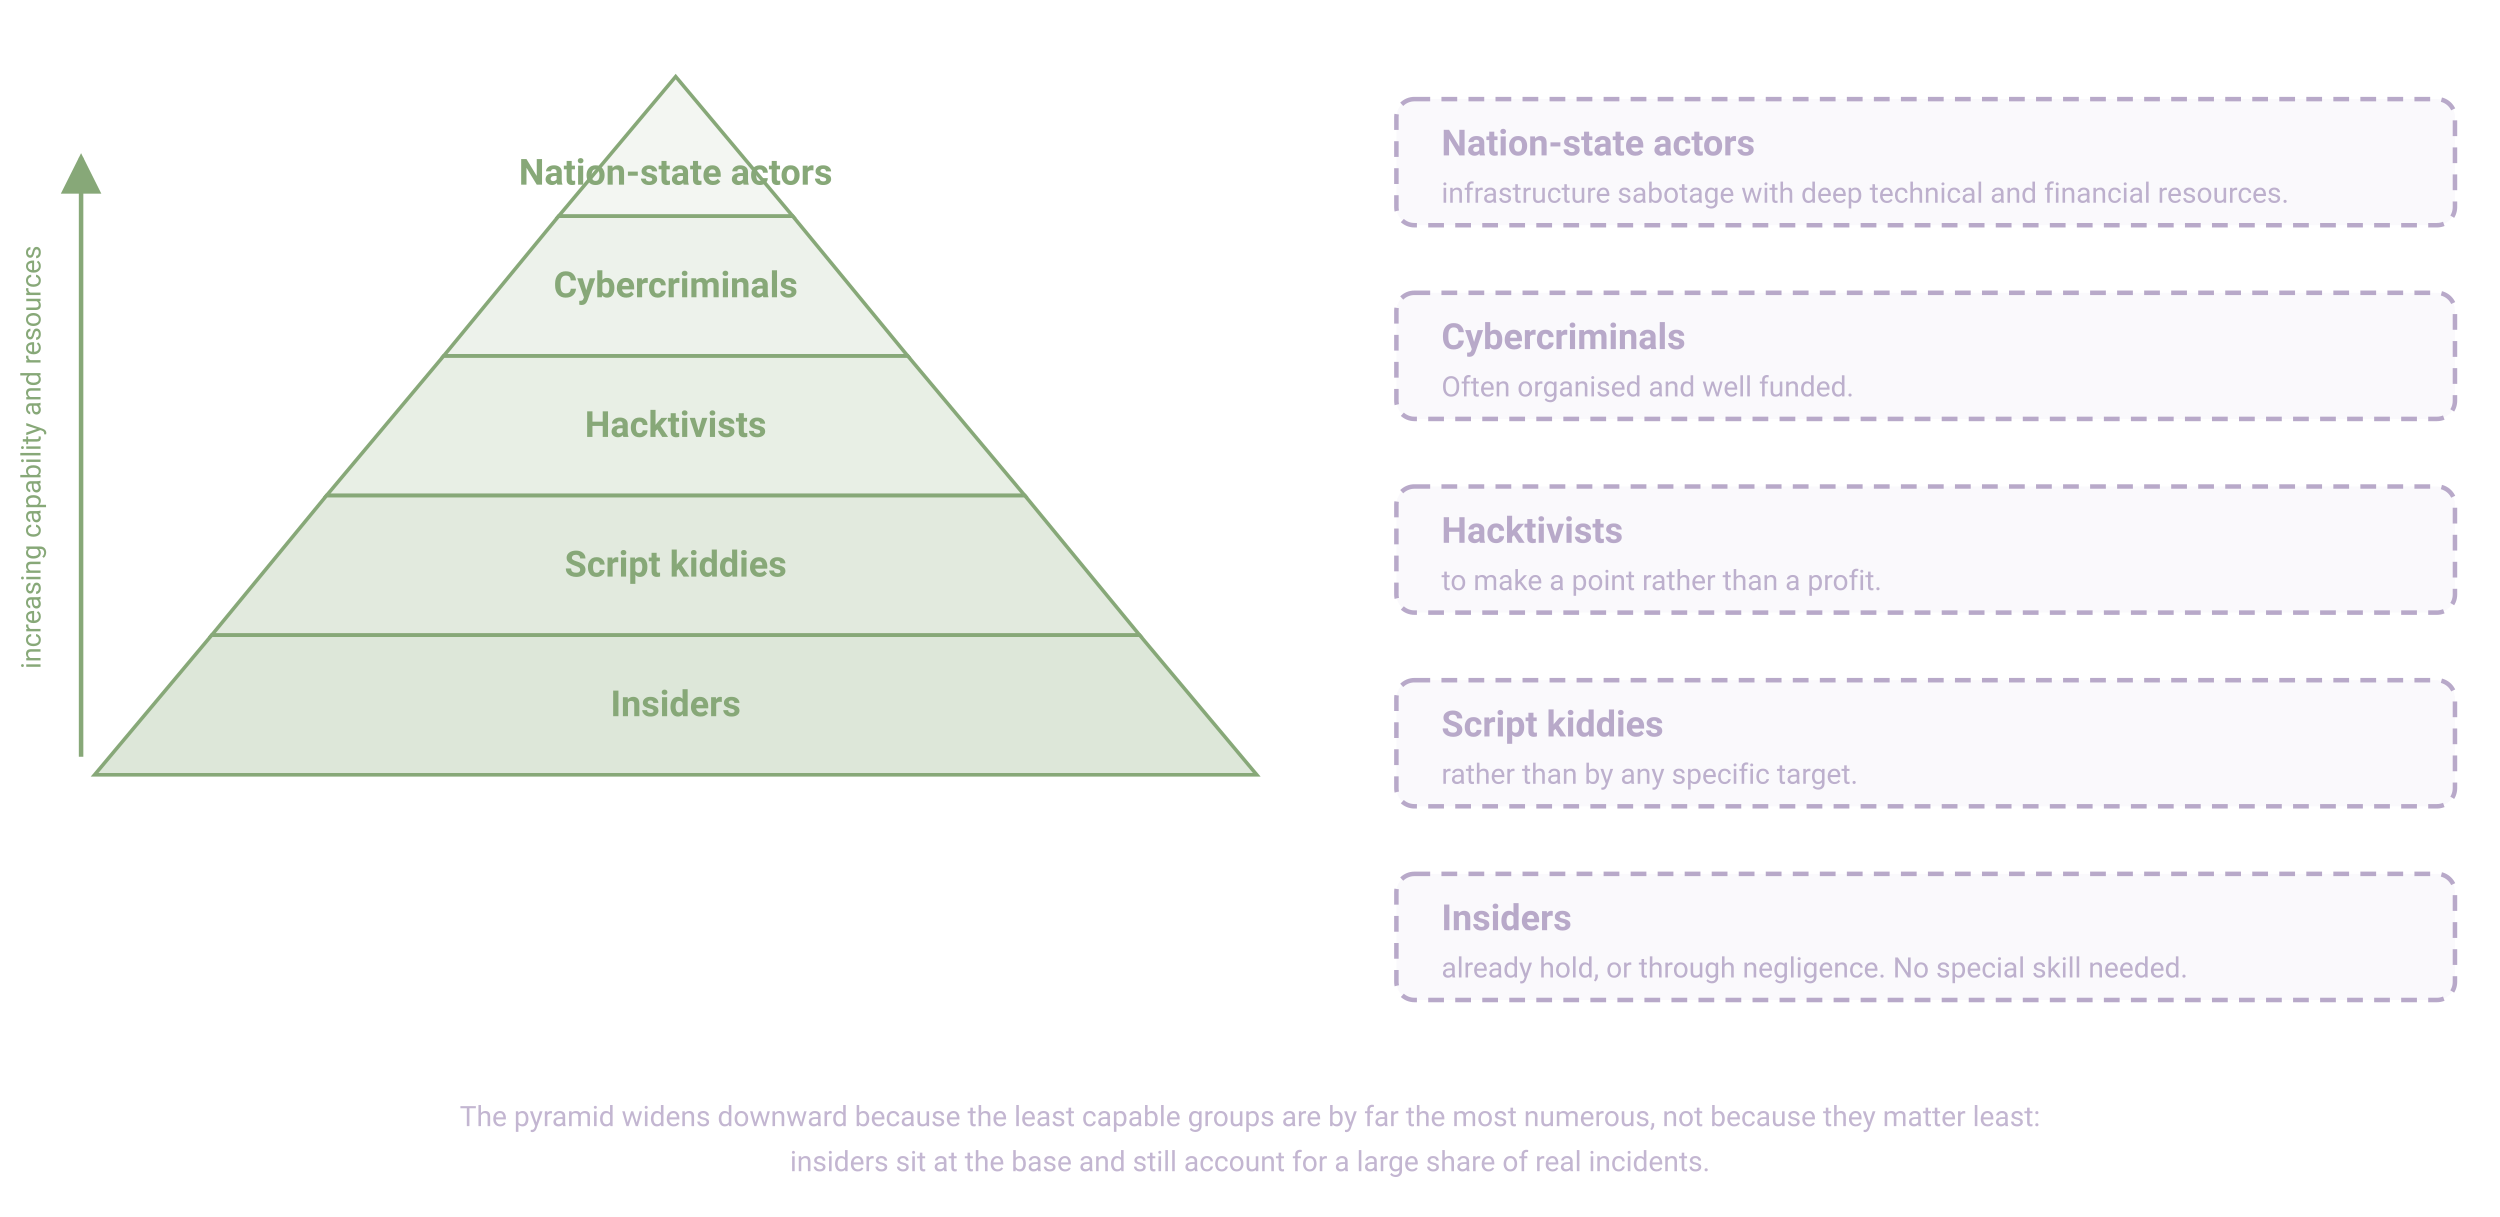
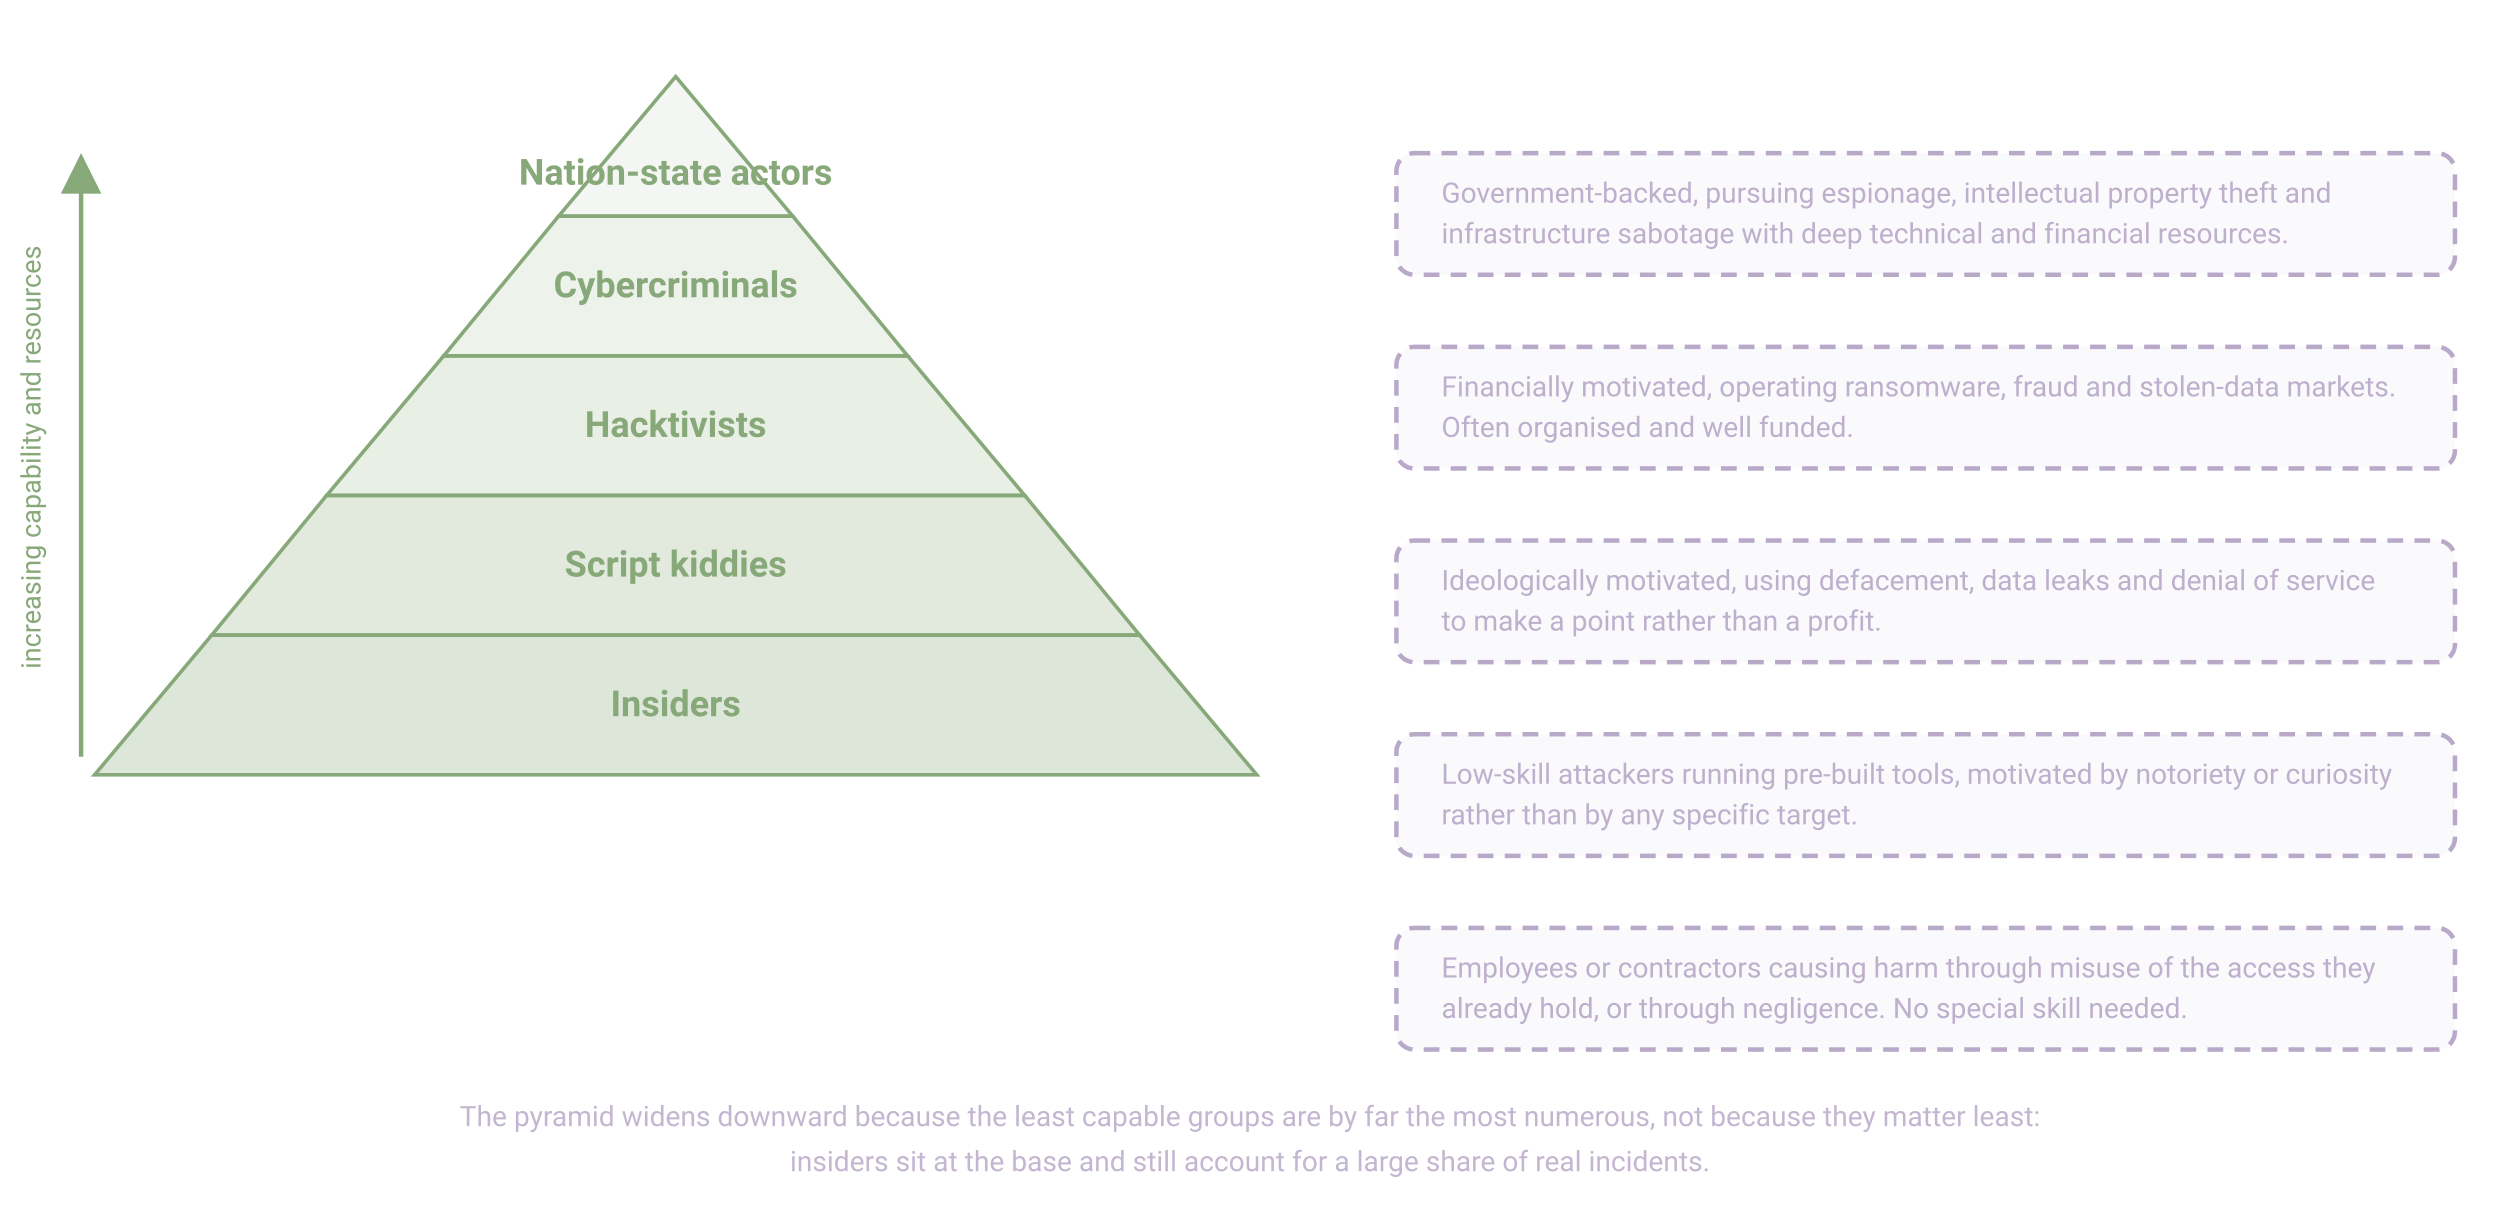
<svg xmlns="http://www.w3.org/2000/svg" width="1110" height="540" viewBox="0 0 1110 540" role="img" aria-labelledby="t d">
  <defs>
    <marker id="as" markerWidth="9" markerHeight="9" refX="8" refY="4.5" orient="auto">
      <path d="M0,0 L9,4.5 L0,9 Z" fill="#87A878" />
    </marker>
  </defs>
  <style>
 text{font-family:'Segoe UI',system-ui,-apple-system,Roboto,Arial,sans-serif}
 .dim{fill:#B8A9C9;fill-opacity:.07;stroke:#B8A9C9;stroke-width:2;stroke-dasharray:7 5}
 .nd{font-size:16px;font-weight:600;fill:#87A878}
 .nh{font-size:16px;font-weight:600;fill:#B8A9C9}
 .el{font-size:12px;fill:#87A878}
 .note{font-size:12.5px;fill:#B8A9C9}
</style>
  <path d="M300 34 L300 34 L352 96 L248 96 Z" fill="#87A878" fill-opacity="0.10" stroke="#87A878" stroke-width="1.6" />
  <text class="nd" x="300" y="82" text-anchor="middle" font-size="14">Nation-state actors</text>
-   <rect class="dim" x="620" y="44" width="470" height="56" rx="8" />
-   <text class="nh" x="640" y="69" font-size="14">Nation-state actors</text>
-   <text class="note" x="640" y="90" fill-opacity=".92" font-size="11.5">infrastructure sabotage with deep technical and financial resources.</text>
+   <rect class="dim" x="620" y="68" width="470" height="54" rx="8" />
+   <text class="note" x="640" y="90" fill-opacity=".92" font-size="11.5">Government-backed, pursuing espionage, intellectual property theft and</text>
+   <text class="note" x="640" y="108" fill-opacity=".92" font-size="11.5">infrastructure sabotage with deep technical and financial resources.</text>
  <path d="M248 96 L352 96 L403 158 L197 158 Z" fill="#87A878" fill-opacity="0.15" stroke="#87A878" stroke-width="1.6" />
  <text class="nd" x="300" y="132" text-anchor="middle" font-size="14">Cybercriminals</text>
-   <rect class="dim" x="620" y="130" width="470" height="56" rx="8" />
-   <text class="nh" x="640" y="155" font-size="14">Cybercriminals</text>
-   <text class="note" x="640" y="176" fill-opacity=".92" font-size="11.5">Often organised and well funded.</text>
+   <rect class="dim" x="620" y="154" width="470" height="54" rx="8" />
+   <text class="note" x="640" y="176" fill-opacity=".92" font-size="11.5">Financially motivated, operating ransomware, fraud and stolen-data markets.</text>
+   <text class="note" x="640" y="194" fill-opacity=".92" font-size="11.5">Often organised and well funded.</text>
  <path d="M197 158 L403 158 L455 220 L145 220 Z" fill="#87A878" fill-opacity="0.19" stroke="#87A878" stroke-width="1.6" />
  <text class="nd" x="300" y="194" text-anchor="middle" font-size="14">Hacktivists</text>
-   <rect class="dim" x="620" y="216" width="470" height="56" rx="8" />
-   <text class="nh" x="640" y="241" font-size="14">Hacktivists</text>
-   <text class="note" x="640" y="262" fill-opacity=".92" font-size="11.5">to make a point rather than a profit.</text>
+   <rect class="dim" x="620" y="240" width="470" height="54" rx="8" />
+   <text class="note" x="640" y="262" fill-opacity=".92" font-size="11.5">Ideologically motivated, using defacement, data leaks and denial of service</text>
+   <text class="note" x="640" y="280" fill-opacity=".92" font-size="11.5">to make a point rather than a profit.</text>
  <path d="M145 220 L455 220 L506 282 L94 282 Z" fill="#87A878" fill-opacity="0.24" stroke="#87A878" stroke-width="1.6" />
  <text class="nd" x="300" y="256" text-anchor="middle" font-size="14">Script kiddies</text>
-   <rect class="dim" x="620" y="302" width="470" height="56" rx="8" />
-   <text class="nh" x="640" y="327" font-size="14">Script kiddies</text>
-   <text class="note" x="640" y="348" fill-opacity=".92" font-size="11.5">rather than by any specific target.</text>
+   <rect class="dim" x="620" y="326" width="470" height="54" rx="8" />
+   <text class="note" x="640" y="348" fill-opacity=".92" font-size="11.5">Low-skill attackers running pre-built tools, motivated by notoriety or curiosity</text>
+   <text class="note" x="640" y="366" fill-opacity=".92" font-size="11.5">rather than by any specific target.</text>
  <path d="M94 282 L506 282 L558 344 L42 344 Z" fill="#87A878" fill-opacity="0.28" stroke="#87A878" stroke-width="1.6" />
  <text class="nd" x="300" y="318" text-anchor="middle" font-size="14">Insiders</text>
-   <rect class="dim" x="620" y="388" width="470" height="56" rx="8" />
-   <text class="nh" x="640" y="413" font-size="14">Insiders</text>
-   <text class="note" x="640" y="434" fill-opacity=".92" font-size="11.5">already hold, or through negligence. No special skill needed.</text>
+   <rect class="dim" x="620" y="412" width="470" height="54" rx="8" />
+   <text class="note" x="640" y="434" fill-opacity=".92" font-size="11.5">Employees or contractors causing harm through misuse of the access they</text>
+   <text class="note" x="640" y="452" fill-opacity=".92" font-size="11.5">already hold, or through negligence. No special skill needed.</text>
  <line x1="36" y1="336" x2="36" y2="70" stroke="#87A878" stroke-width="2" marker-end="url(#as)" />
  <text class="el" x="18" y="203" text-anchor="middle" transform="rotate(-90 18 203)">increasing capability and resources</text>
  <text class="note" x="555" y="500" text-anchor="middle" fill-opacity=".85">The pyramid widens downward because the least capable groups are by far the most numerous, not because they matter least:</text>
  <text class="note" x="555" y="520" text-anchor="middle" fill-opacity=".85">insiders sit at the base and still account for a large share of real incidents.</text>
</svg>
